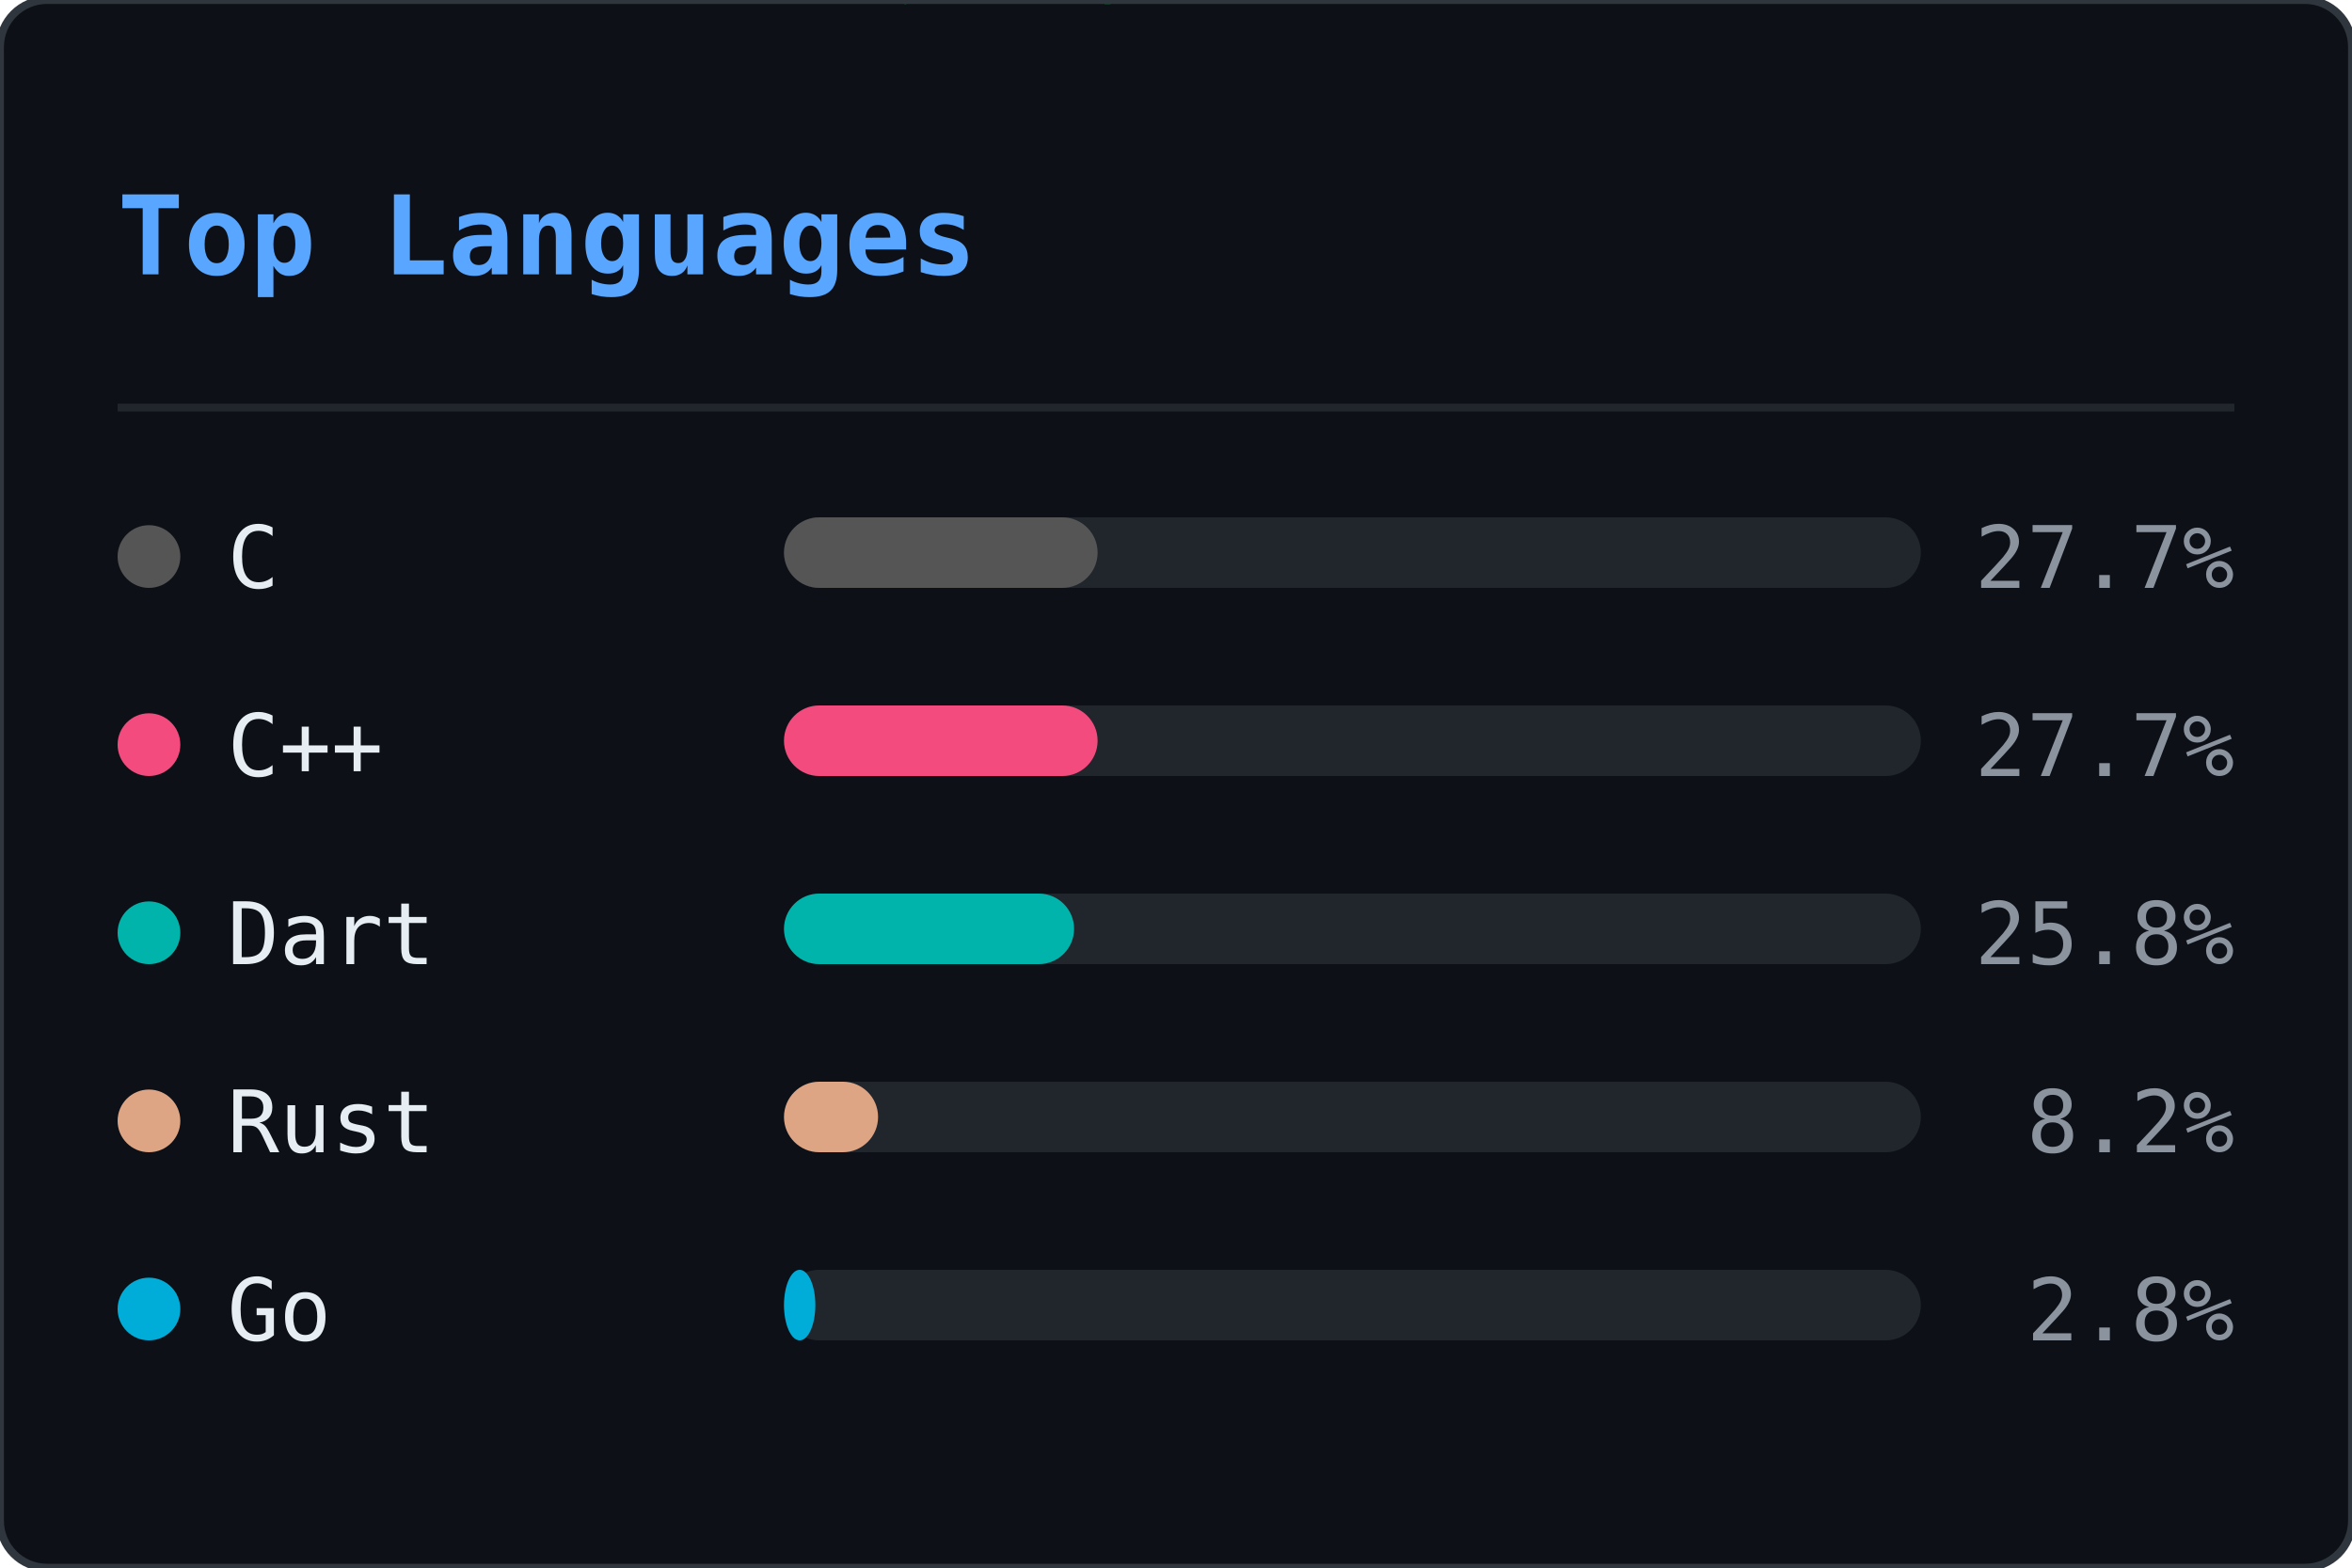
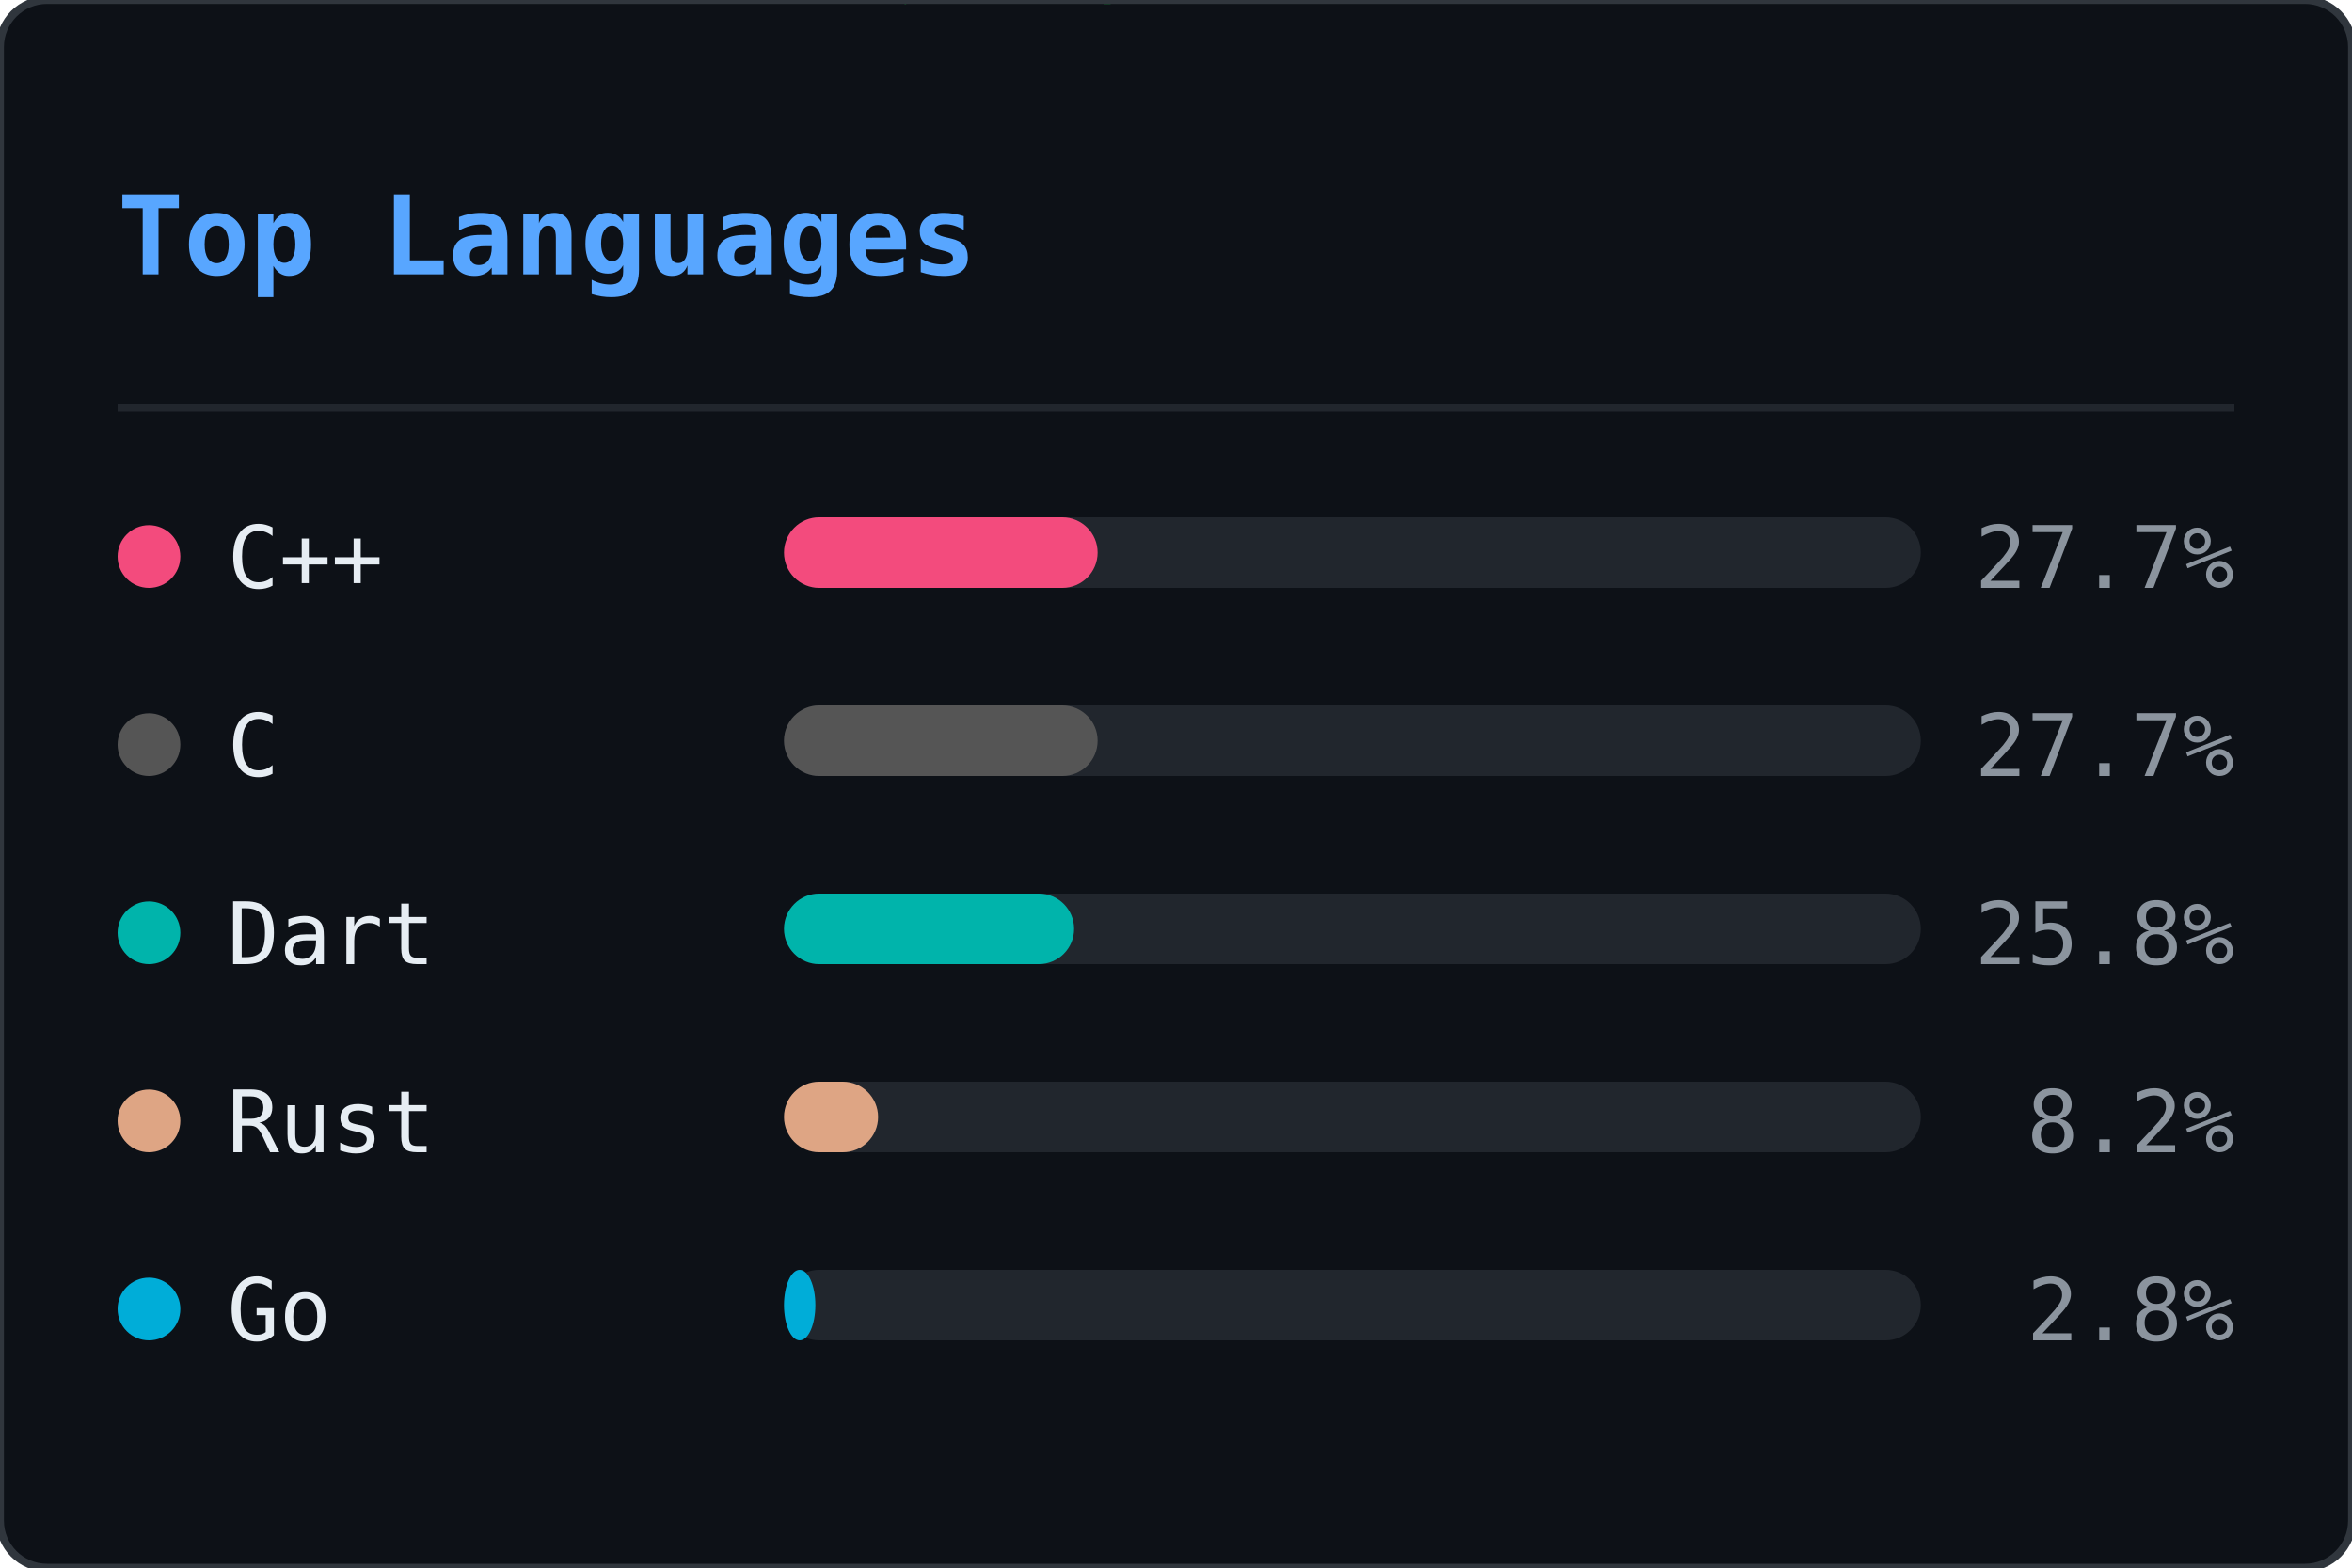
<svg xmlns="http://www.w3.org/2000/svg" width="300" height="200" viewBox="0 0 300 200">
  <defs>
    <clipPath id="ln-clip">
      <rect width="300" height="200" rx="6" />
    </clipPath>
  </defs>
  <rect width="300" height="200" rx="6" fill="#0d1117" />
  <g clip-path="url(#ln-clip)">
    <g opacity="0.22">
      <style>@keyframes ln0{from{transform:translateY(-46px)}to{transform:translateY(214px)}}@keyframes ln1{from{transform:translateY(-46px)}to{transform:translateY(214px)}}@keyframes ln2{from{transform:translateY(-46px)}to{transform:translateY(214px)}}@keyframes ln3{from{transform:translateY(-46px)}to{transform:translateY(214px)}}@keyframes ln4{from{transform:translateY(-46px)}to{transform:translateY(214px)}}@keyframes ln5{from{transform:translateY(-46px)}to{transform:translateY(214px)}}@keyframes ln6{from{transform:translateY(-46px)}to{transform:translateY(214px)}}@keyframes ln7{from{transform:translateY(-46px)}to{transform:translateY(214px)}}@keyframes ln8{from{transform:translateY(-46px)}to{transform:translateY(214px)}}@keyframes ln9{from{transform:translateY(-46px)}to{transform:translateY(214px)}}@keyframes ln10{from{transform:translateY(-46px)}to{transform:translateY(214px)}}@keyframes ln11{from{transform:translateY(-46px)}to{transform:translateY(214px)}}@keyframes ln12{from{transform:translateY(-46px)}to{transform:translateY(214px)}}@keyframes ln13{from{transform:translateY(-46px)}to{transform:translateY(214px)}}@keyframes ln14{from{transform:translateY(-46px)}to{transform:translateY(214px)}}@keyframes ln15{from{transform:translateY(-46px)}to{transform:translateY(214px)}}@keyframes ln16{from{transform:translateY(-46px)}to{transform:translateY(214px)}}@keyframes ln17{from{transform:translateY(-46px)}to{transform:translateY(214px)}}@keyframes ln18{from{transform:translateY(-46px)}to{transform:translateY(214px)}}@keyframes ln19{from{transform:translateY(-46px)}to{transform:translateY(214px)}}@keyframes ln20{from{transform:translateY(-46px)}to{transform:translateY(214px)}}@keyframes ln21{from{transform:translateY(-46px)}to{transform:translateY(214px)}}@keyframes ln22{from{transform:translateY(-46px)}to{transform:translateY(214px)}}</style>
      <g style="animation:ln0 1.92s linear infinite;animation-delay:-0.55s">
        <text x="93" y="0" font-family="monospace" font-size="12" fill="#00ff41">ｿ</text>
        <text x="93" y="-14" font-family="monospace" font-size="12" fill="#00ff41" opacity="0.75">7</text>
        <text x="93" y="-28" font-family="monospace" font-size="12" fill="#00ff41" opacity="0.50">3</text>
        <text x="93" y="-42" font-family="monospace" font-size="12" fill="#00ff41" opacity="0.25">ﾑ</text>
      </g>
      <g style="animation:ln1 2.40s linear infinite;animation-delay:-0.40s">
        <text x="41" y="0" font-family="monospace" font-size="12" fill="#00ff41">ｶ</text>
        <text x="41" y="-14" font-family="monospace" font-size="12" fill="#00ff41" opacity="0.75">ｭ</text>
        <text x="41" y="-28" font-family="monospace" font-size="12" fill="#00ff41" opacity="0.50">ｳ</text>
        <text x="41" y="-42" font-family="monospace" font-size="12" fill="#00ff41" opacity="0.25">ﾎ</text>
      </g>
      <g style="animation:ln2 2.75s linear infinite;animation-delay:-0.79s">
        <text x="205" y="0" font-family="monospace" font-size="12" fill="#00ff41">1</text>
        <text x="205" y="-14" font-family="monospace" font-size="12" fill="#00ff41" opacity="0.75">ﾀ</text>
        <text x="205" y="-28" font-family="monospace" font-size="12" fill="#00ff41" opacity="0.50">ﾓ</text>
        <text x="205" y="-42" font-family="monospace" font-size="12" fill="#00ff41" opacity="0.25">6</text>
      </g>
      <g style="animation:ln3 1.66s linear infinite;animation-delay:-0.60s">
        <text x="137" y="0" font-family="monospace" font-size="12" fill="#00ff41">ｮ</text>
        <text x="137" y="-14" font-family="monospace" font-size="12" fill="#00ff41" opacity="0.75">ｽ</text>
        <text x="137" y="-28" font-family="monospace" font-size="12" fill="#00ff41" opacity="0.50">ｾ</text>
        <text x="137" y="-42" font-family="monospace" font-size="12" fill="#00ff41" opacity="0.25">ｫ</text>
      </g>
      <g style="animation:ln4 2.63s linear infinite;animation-delay:-1.74s">
        <text x="37" y="0" font-family="monospace" font-size="12" fill="#00ff41">ｿ</text>
        <text x="37" y="-14" font-family="monospace" font-size="12" fill="#00ff41" opacity="0.75">ﾍ</text>
        <text x="37" y="-28" font-family="monospace" font-size="12" fill="#00ff41" opacity="0.50">ｨ</text>
        <text x="37" y="-42" font-family="monospace" font-size="12" fill="#00ff41" opacity="0.25">5</text>
      </g>
      <g style="animation:ln5 3.08s linear infinite;animation-delay:-2.49s">
        <text x="81" y="0" font-family="monospace" font-size="12" fill="#00ff41">2</text>
        <text x="81" y="-14" font-family="monospace" font-size="12" fill="#00ff41" opacity="0.75">ｻ</text>
        <text x="81" y="-28" font-family="monospace" font-size="12" fill="#00ff41" opacity="0.50">8</text>
        <text x="81" y="-42" font-family="monospace" font-size="12" fill="#00ff41" opacity="0.25">ﾑ</text>
      </g>
      <g style="animation:ln6 1.75s linear infinite;animation-delay:-1.65s">
        <text x="149" y="0" font-family="monospace" font-size="12" fill="#00ff41">ﾔ</text>
        <text x="149" y="-14" font-family="monospace" font-size="12" fill="#00ff41" opacity="0.75">6</text>
        <text x="149" y="-28" font-family="monospace" font-size="12" fill="#00ff41" opacity="0.50">ﾓ</text>
        <text x="149" y="-42" font-family="monospace" font-size="12" fill="#00ff41" opacity="0.25">ﾑ</text>
      </g>
      <g style="animation:ln7 2.87s linear infinite;animation-delay:-0.22s">
        <text x="133" y="0" font-family="monospace" font-size="12" fill="#00ff41">ｺ</text>
        <text x="133" y="-14" font-family="monospace" font-size="12" fill="#00ff41" opacity="0.75">ｬ</text>
        <text x="133" y="-28" font-family="monospace" font-size="12" fill="#00ff41" opacity="0.50">ﾋ</text>
        <text x="133" y="-42" font-family="monospace" font-size="12" fill="#00ff41" opacity="0.25">6</text>
      </g>
      <g style="animation:ln8 2.04s linear infinite;animation-delay:-0.62s">
        <text x="113" y="0" font-family="monospace" font-size="12" fill="#00ff41">ｩ</text>
        <text x="113" y="-14" font-family="monospace" font-size="12" fill="#00ff41" opacity="0.75">ﾘ</text>
        <text x="113" y="-28" font-family="monospace" font-size="12" fill="#00ff41" opacity="0.50">ﾂ</text>
        <text x="113" y="-42" font-family="monospace" font-size="12" fill="#00ff41" opacity="0.25">0</text>
      </g>
      <g style="animation:ln9 2.67s linear infinite;animation-delay:-1.60s">
        <text x="17" y="0" font-family="monospace" font-size="12" fill="#00ff41">ﾎ</text>
        <text x="17" y="-14" font-family="monospace" font-size="12" fill="#00ff41" opacity="0.75">5</text>
        <text x="17" y="-28" font-family="monospace" font-size="12" fill="#00ff41" opacity="0.50">ｵ</text>
        <text x="17" y="-42" font-family="monospace" font-size="12" fill="#00ff41" opacity="0.25">5</text>
      </g>
      <g style="animation:ln10 1.99s linear infinite;animation-delay:-0.10s">
        <text x="225" y="0" font-family="monospace" font-size="12" fill="#00ff41">ﾊ</text>
        <text x="225" y="-14" font-family="monospace" font-size="12" fill="#00ff41" opacity="0.75">ﾗ</text>
        <text x="225" y="-28" font-family="monospace" font-size="12" fill="#00ff41" opacity="0.50">ｧ</text>
        <text x="225" y="-42" font-family="monospace" font-size="12" fill="#00ff41" opacity="0.25">ｺ</text>
      </g>
      <g style="animation:ln11 1.72s linear infinite;animation-delay:-0.65s">
        <text x="105" y="0" font-family="monospace" font-size="12" fill="#00ff41">ﾁ</text>
        <text x="105" y="-14" font-family="monospace" font-size="12" fill="#00ff41" opacity="0.75">ｹ</text>
        <text x="105" y="-28" font-family="monospace" font-size="12" fill="#00ff41" opacity="0.50">ﾒ</text>
        <text x="105" y="-42" font-family="monospace" font-size="12" fill="#00ff41" opacity="0.25">ﾎ</text>
      </g>
      <g style="animation:ln12 1.89s linear infinite;animation-delay:-1.40s">
        <text x="157" y="0" font-family="monospace" font-size="12" fill="#00ff41">ﾝ</text>
        <text x="157" y="-14" font-family="monospace" font-size="12" fill="#00ff41" opacity="0.75">ﾊ</text>
        <text x="157" y="-28" font-family="monospace" font-size="12" fill="#00ff41" opacity="0.50">ﾀ</text>
        <text x="157" y="-42" font-family="monospace" font-size="12" fill="#00ff41" opacity="0.25">ｲ</text>
      </g>
      <g style="animation:ln13 1.87s linear infinite;animation-delay:-0.50s">
        <text x="65" y="0" font-family="monospace" font-size="12" fill="#00ff41">ｪ</text>
        <text x="65" y="-14" font-family="monospace" font-size="12" fill="#00ff41" opacity="0.75">ｮ</text>
        <text x="65" y="-28" font-family="monospace" font-size="12" fill="#00ff41" opacity="0.50">ﾏ</text>
        <text x="65" y="-42" font-family="monospace" font-size="12" fill="#00ff41" opacity="0.25">1</text>
      </g>
      <g style="animation:ln14 3.09s linear infinite;animation-delay:-1.87s">
        <text x="17" y="0" font-family="monospace" font-size="12" fill="#00ff41">ﾜ</text>
        <text x="17" y="-14" font-family="monospace" font-size="12" fill="#00ff41" opacity="0.75">ﾐ</text>
        <text x="17" y="-28" font-family="monospace" font-size="12" fill="#00ff41" opacity="0.50">ｸ</text>
        <text x="17" y="-42" font-family="monospace" font-size="12" fill="#00ff41" opacity="0.25">ｪ</text>
      </g>
      <g style="animation:ln15 1.72s linear infinite;animation-delay:-0.81s">
        <text x="133" y="0" font-family="monospace" font-size="12" fill="#00ff41">5</text>
        <text x="133" y="-14" font-family="monospace" font-size="12" fill="#00ff41" opacity="0.75">ｹ</text>
        <text x="133" y="-28" font-family="monospace" font-size="12" fill="#00ff41" opacity="0.50">0</text>
        <text x="133" y="-42" font-family="monospace" font-size="12" fill="#00ff41" opacity="0.25">ﾅ</text>
      </g>
      <g style="animation:ln16 2.04s linear infinite;animation-delay:-0.70s">
        <text x="41" y="0" font-family="monospace" font-size="12" fill="#00ff41">ｫ</text>
        <text x="41" y="-14" font-family="monospace" font-size="12" fill="#00ff41" opacity="0.75">ﾑ</text>
        <text x="41" y="-28" font-family="monospace" font-size="12" fill="#00ff41" opacity="0.50">8</text>
        <text x="41" y="-42" font-family="monospace" font-size="12" fill="#00ff41" opacity="0.25">ﾆ</text>
      </g>
      <g style="animation:ln17 2.90s linear infinite;animation-delay:-0.60s">
        <text x="89" y="0" font-family="monospace" font-size="12" fill="#00ff41">ｼ</text>
        <text x="89" y="-14" font-family="monospace" font-size="12" fill="#00ff41" opacity="0.75">ﾒ</text>
        <text x="89" y="-28" font-family="monospace" font-size="12" fill="#00ff41" opacity="0.50">ﾏ</text>
        <text x="89" y="-42" font-family="monospace" font-size="12" fill="#00ff41" opacity="0.25">9</text>
      </g>
      <g style="animation:ln18 1.79s linear infinite;animation-delay:-0.72s">
        <text x="261" y="0" font-family="monospace" font-size="12" fill="#00ff41">ﾗ</text>
        <text x="261" y="-14" font-family="monospace" font-size="12" fill="#00ff41" opacity="0.75">ﾝ</text>
        <text x="261" y="-28" font-family="monospace" font-size="12" fill="#00ff41" opacity="0.50">ﾚ</text>
        <text x="261" y="-42" font-family="monospace" font-size="12" fill="#00ff41" opacity="0.25">9</text>
      </g>
      <g style="animation:ln19 2.43s linear infinite;animation-delay:-2.21s">
        <text x="265" y="0" font-family="monospace" font-size="12" fill="#00ff41">8</text>
        <text x="265" y="-14" font-family="monospace" font-size="12" fill="#00ff41" opacity="0.75">ｽ</text>
        <text x="265" y="-28" font-family="monospace" font-size="12" fill="#00ff41" opacity="0.50">6</text>
        <text x="265" y="-42" font-family="monospace" font-size="12" fill="#00ff41" opacity="0.25">ﾗ</text>
      </g>
      <g style="animation:ln20 1.60s linear infinite;animation-delay:-0.29s">
        <text x="109" y="0" font-family="monospace" font-size="12" fill="#00ff41">ﾌ</text>
        <text x="109" y="-14" font-family="monospace" font-size="12" fill="#00ff41" opacity="0.75">ｧ</text>
        <text x="109" y="-28" font-family="monospace" font-size="12" fill="#00ff41" opacity="0.50">ﾅ</text>
        <text x="109" y="-42" font-family="monospace" font-size="12" fill="#00ff41" opacity="0.25">ﾒ</text>
      </g>
      <g style="animation:ln21 1.83s linear infinite;animation-delay:-1.82s">
        <text x="281" y="0" font-family="monospace" font-size="12" fill="#00ff41">ﾁ</text>
        <text x="281" y="-14" font-family="monospace" font-size="12" fill="#00ff41" opacity="0.75">ﾔ</text>
        <text x="281" y="-28" font-family="monospace" font-size="12" fill="#00ff41" opacity="0.50">4</text>
        <text x="281" y="-42" font-family="monospace" font-size="12" fill="#00ff41" opacity="0.25">ｲ</text>
      </g>
      <g style="animation:ln22 2.18s linear infinite;animation-delay:-0.55s">
        <text x="193" y="0" font-family="monospace" font-size="12" fill="#00ff41">8</text>
        <text x="193" y="-14" font-family="monospace" font-size="12" fill="#00ff41" opacity="0.75">ｽ</text>
        <text x="193" y="-28" font-family="monospace" font-size="12" fill="#00ff41" opacity="0.50">ﾓ</text>
        <text x="193" y="-42" font-family="monospace" font-size="12" fill="#00ff41" opacity="0.25">0</text>
      </g>
    </g>
  </g>
  <rect width="300" height="200" rx="6" fill="none" stroke="#30363d" stroke-width="1" />
  <text x="15" y="35" font-family="monospace" font-size="14" font-weight="600" fill="#58a6ff">Top Languages</text>
  <line x1="15" y1="52" x2="285" y2="52" stroke="#21262d" stroke-width="1" />
-   <circle cx="19" cy="71" r="4" fill="#555555" />
-   <text x="29" y="75" font-family="monospace" font-size="11" fill="#e6edf3">C</text>
+   <circle cx="19" cy="71" r="4" fill="#f34b7d" />
+   <text x="29" y="75" font-family="monospace" font-size="11" fill="#e6edf3">C++</text>
  <rect x="100" y="66" width="145" height="9" rx="4.5" fill="#21262d" />
-   <rect x="100" y="66" width="40" height="9" rx="4.5" fill="#555555" />
+   <rect x="100" y="66" width="40" height="9" rx="4.5" fill="#f34b7d" />
  <text x="285" y="75" text-anchor="end" font-family="monospace" font-size="11" fill="#8b949e">27.7%</text>
-   <circle cx="19" cy="95" r="4" fill="#f34b7d" />
-   <text x="29" y="99" font-family="monospace" font-size="11" fill="#e6edf3">C++</text>
+   <circle cx="19" cy="95" r="4" fill="#555555" />
+   <text x="29" y="99" font-family="monospace" font-size="11" fill="#e6edf3">C</text>
  <rect x="100" y="90" width="145" height="9" rx="4.5" fill="#21262d" />
-   <rect x="100" y="90" width="40" height="9" rx="4.5" fill="#f34b7d" />
+   <rect x="100" y="90" width="40" height="9" rx="4.5" fill="#555555" />
  <text x="285" y="99" text-anchor="end" font-family="monospace" font-size="11" fill="#8b949e">27.7%</text>
  <circle cx="19" cy="119" r="4" fill="#00B4AB" />
  <text x="29" y="123" font-family="monospace" font-size="11" fill="#e6edf3">Dart</text>
  <rect x="100" y="114" width="145" height="9" rx="4.5" fill="#21262d" />
  <rect x="100" y="114" width="37" height="9" rx="4.5" fill="#00B4AB" />
  <text x="285" y="123" text-anchor="end" font-family="monospace" font-size="11" fill="#8b949e">25.8%</text>
  <circle cx="19" cy="143" r="4" fill="#dea584" />
  <text x="29" y="147" font-family="monospace" font-size="11" fill="#e6edf3">Rust</text>
  <rect x="100" y="138" width="145" height="9" rx="4.5" fill="#21262d" />
  <rect x="100" y="138" width="12" height="9" rx="4.5" fill="#dea584" />
  <text x="285" y="147" text-anchor="end" font-family="monospace" font-size="11" fill="#8b949e">8.2%</text>
  <circle cx="19" cy="167" r="4" fill="#00ADD8" />
  <text x="29" y="171" font-family="monospace" font-size="11" fill="#e6edf3">Go</text>
  <rect x="100" y="162" width="145" height="9" rx="4.5" fill="#21262d" />
  <rect x="100" y="162" width="4" height="9" rx="4.5" fill="#00ADD8" />
  <text x="285" y="171" text-anchor="end" font-family="monospace" font-size="11" fill="#8b949e">2.8%</text>
</svg>
